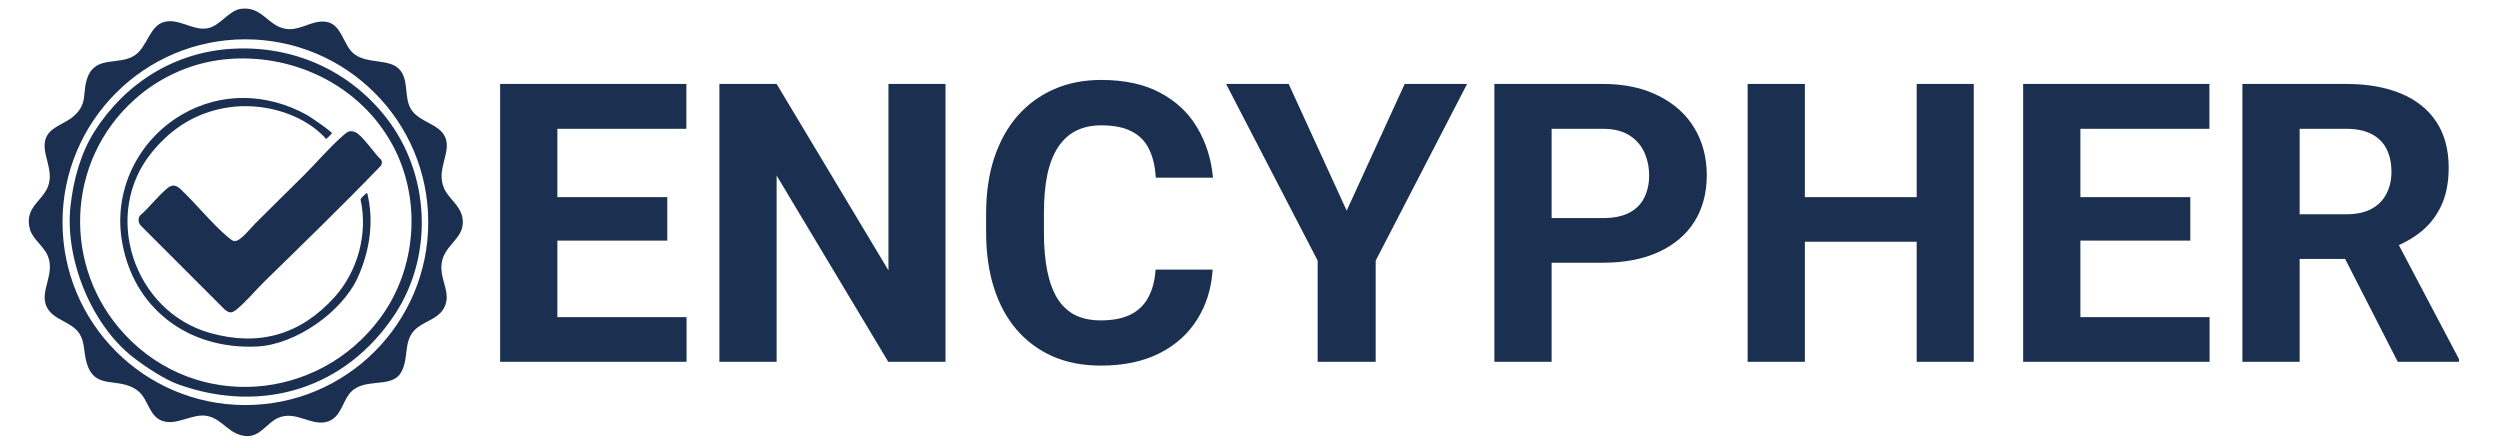
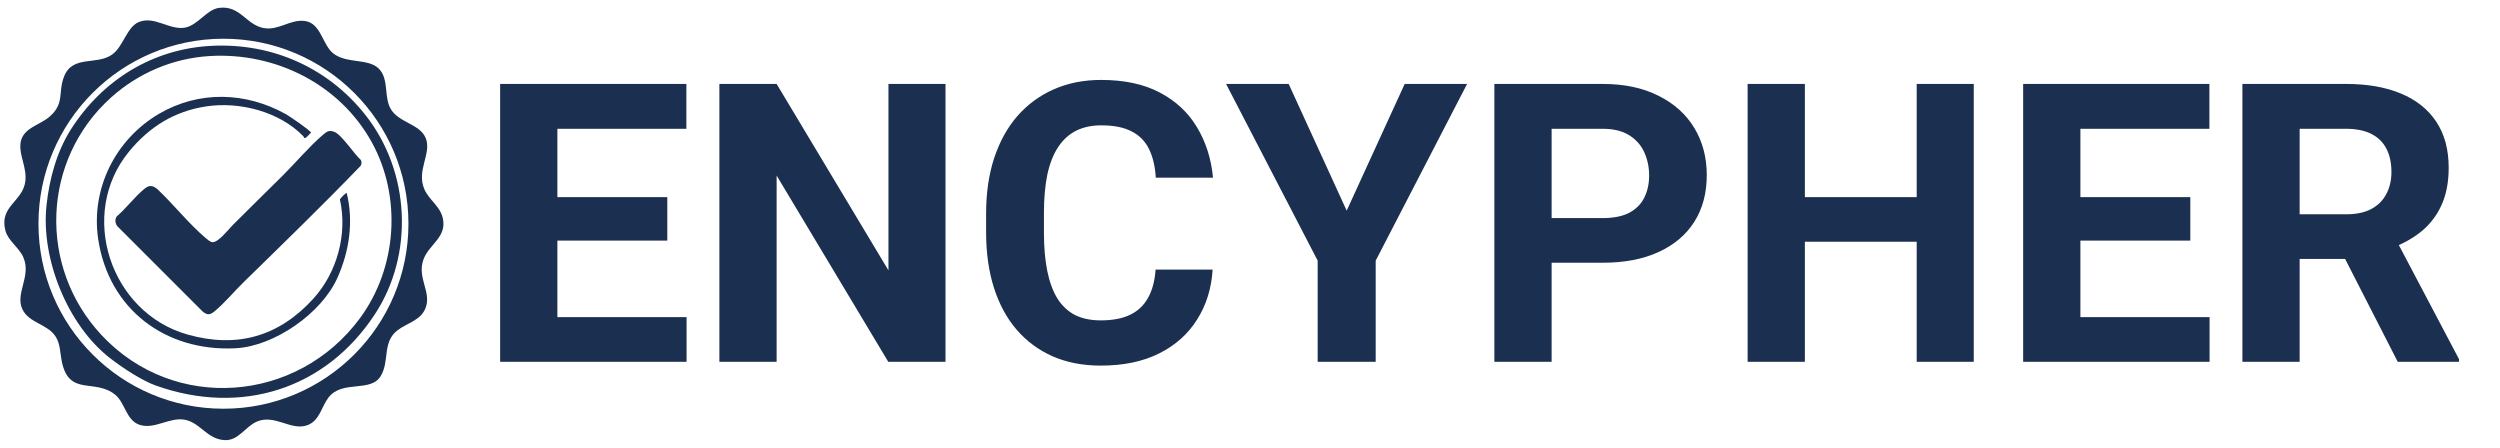
- <svg xmlns="http://www.w3.org/2000/svg" version="1.1" id="svg1" width="7676.186" height="1365.333" viewBox="0 0 7676.186 1365.333">
-   <defs id="defs1">
-     <clipPath clipPathUnits="userSpaceOnUse" id="clipPath1">
-       <path d="M 0,1024 H 5757.143 V 0 H 0 Z" transform="matrix(1,0,0,-1,-1094.595,190.8555)" id="path1" />
-     </clipPath>
-     <clipPath clipPathUnits="userSpaceOnUse" id="clipPath3">
-       <path d="M 0,1024 H 5757.143 V 0 H 0 Z" transform="translate(-986.1993,-512.3509)" id="path3" />
-     </clipPath>
-     <clipPath clipPathUnits="userSpaceOnUse" id="clipPath5">
-       <path d="M 0,1024 H 5757.143 V 0 H 0 Z" transform="translate(-533.3223,-888.6412)" id="path5" />
-     </clipPath>
-     <clipPath clipPathUnits="userSpaceOnUse" id="clipPath7">
-       <path d="M 0,1024 H 5757.143 V 0 H 0 Z" transform="translate(-699.5072,-619.9299)" id="path7" />
-     </clipPath>
-     <clipPath clipPathUnits="userSpaceOnUse" id="clipPath9">
-       <path d="M 0,1024 H 5757.143 V 0 H 0 Z" transform="translate(-749.1288,-704.775)" id="path9" />
-     </clipPath>
-   </defs>
-   <g id="layer-MC0">
-     <g id="g3">
-       <text id="text1" xml:space="preserve" transform="matrix(1.333333,0,0,1.333333,1459.46,1110.859)" clip-path="url(#clipPath1)" style="display:none">
-         <tspan style="font-style:normal;font-variant:normal;font-weight:bold;font-stretch:normal;font-size:900px;font-family:Roboto;-inkscape-font-specification:'Roboto Bold';writing-mode:lr-tb;fill:#1b2f50;fill-opacity:1;fill-rule:nonzero;stroke:none" x="0 504.9 1138.5 1728 2289.6 2872.8 3507.3 4012.2" y="0" id="tspan1">ENCYPHER</tspan>
-       </text>
-       <path style="font-weight:bold;font-size:900px;font-family:Roboto;-inkscape-font-specification:'Roboto Bold';fill:#1b2f50" d="M 486.475,-102.832 V 0 H 145.898 V -102.832 Z M 188.965,-639.844 V 0 H 57.129 v -639.844 z m 253.125,260.596 v 100.195 h -296.191 v -100.195 z m 43.945,-260.596 v 103.271 H 145.898 v -103.271 z m 596.746,0 V 0 H 950.945 L 693.865,-428.906 V 0 H 562.029 v -639.844 h 131.836 l 257.52,429.346 v -429.346 z m 483.746,427.588 h 131.397 q -3.955,64.6 -35.596,114.697 -31.201,50.098 -87.451,78.223 -55.811,28.125 -134.473,28.125 -61.523,0 -110.303,-21.094 -48.779,-21.533 -83.496,-61.523 -34.277,-39.99 -52.295,-96.68 -18.017,-56.689 -18.017,-127.002 v -44.385 q 0,-70.312 18.457,-127.002 18.896,-57.129 53.613,-97.119 35.156,-39.99 83.936,-61.523 48.779,-21.533 108.984,-21.533 79.981,0 134.912,29.004 55.371,29.004 85.693,79.98 30.762,50.977 36.914,116.016 h -131.836 q -2.197,-38.672 -15.381,-65.479 -13.184,-27.246 -39.99,-40.869 -26.367,-14.062 -70.312,-14.062 -32.959,0 -57.568,12.305 -24.609,12.305 -41.309,37.354 -16.699,25.049 -25.049,63.281 -7.91,37.793 -7.91,88.77 v 45.264 q 0,49.658 7.471,87.451 7.471,37.354 22.852,63.281 15.82,25.488 40.43,38.672 25.049,12.744 60.205,12.744 41.309,0 68.115,-13.184 26.807,-13.184 40.869,-39.111 14.502,-25.928 17.139,-64.6 z m 306.492,-427.588 133.594,291.797 133.594,-291.797 h 143.701 l -210.498,406.934 V 0 h -133.594 v -232.91 l -210.938,-406.934 z m 722.879,411.768 H 2432.862 V -330.908 h 163.037 q 37.793,0 61.523,-12.305 23.73,-12.744 34.717,-35.156 10.986,-22.412 10.986,-50.537 0,-28.564 -10.986,-53.174 -10.986,-24.609 -34.717,-39.551 -23.73,-14.941 -61.523,-14.941 h -117.334 V 0 H 2346.729 v -639.844 h 249.17 q 75.147,0 128.76,27.246 54.053,26.807 82.617,74.268 28.564,47.461 28.564,108.545 0,61.963 -28.564,107.227 -28.564,45.264 -82.617,69.873 -53.613,24.609 -128.76,24.609 z m 760.739,-151.172 v 102.832 h -333.984 v -102.832 z m -294.873,-260.596 V 0 H 2929.929 v -639.844 z m 388.916,0 V 0 h -131.397 v -639.844 z m 543.094,537.012 V 0 H 3653.198 V -102.832 Z M 3696.265,-639.844 V 0 H 3564.429 v -639.844 z m 253.125,260.596 v 100.195 h -296.191 v -100.195 z m 43.945,-260.596 v 103.271 h -340.137 v -103.271 z m 75.994,0 h 238.623 q 73.389,0 126.123,21.973 53.174,21.973 81.738,65.039 28.564,43.066 28.564,105.908 0,51.416 -17.578,88.33 -17.139,36.475 -48.779,61.084 -31.201,24.17 -73.389,38.672 l -41.748,21.973 h -207.422 l -0.879,-102.832 h 154.248 q 34.717,0 57.568,-12.305 22.852,-12.305 34.277,-34.277 11.865,-21.973 11.865,-50.977 0,-30.762 -11.426,-53.174 -11.426,-22.412 -34.717,-34.277 -23.291,-11.865 -58.447,-11.865 H 4201.165 V 0 H 4069.329 Z M 4427.044,0 l -145.898,-285.205 139.307,-0.879 147.656,279.932 V 0 Z" id="text3" clip-path="url(#clipPath1)" transform="matrix(1.333333,0,0,1.333333,1459.46,1110.859)" aria-label="ENCYPHER" />
-       <path id="path2" d="m 0,0 c 0,232.574 -188.539,421.113 -421.113,421.113 -232.574,0 -421.113,-188.539 -421.113,-421.113 0,-232.574 188.539,-421.113 421.113,-421.113 C -188.539,-421.113 0,-232.574 0,0 m -67.453,353 c 23.979,-23.981 10.797,-65.451 27.768,-92.817 18.974,-30.597 65.954,-33.172 79.076,-65.368 C 53.507,160.182 17.509,121.532 36.361,78.293 46.971,53.959 71.864,40.212 78.136,13.025 88.284,-30.962 46.909,-46.485 34.258,-81.182 c -15.204,-41.698 18.268,-74.005 5.128,-109.592 -10.999,-29.792 -41.748,-34.508 -64.249,-51.817 -35.197,-27.075 -17.661,-69.425 -38.048,-103.822 -23.241,-39.214 -88.417,-7.654 -119.92,-50.318 -15.57,-21.086 -19.66,-51.992 -47.602,-62.02 -37.141,-13.33 -73.918,26.168 -115.134,8.091 -25.387,-11.134 -41.467,-42.977 -71.635,-41.973 -40.694,1.354 -55.371,38.519 -90.549,46.161 -35.155,7.637 -70.921,-23.265 -105.134,-10.989 -29.976,10.755 -32.05,49.686 -54.486,68.033 -46.355,37.908 -104.624,-4.252 -121.466,74.566 -4.219,19.744 -3.26,41.357 -14.786,58.725 -18.598,28.025 -60.437,30.204 -75.202,61.504 -17.044,36.132 21.018,75.308 2.157,118.229 -9.922,22.582 -34.649,37.243 -40.879,61.005 -14.493,55.272 39.927,66.145 45.429,111.924 3.779,31.436 -14.077,58.522 -11.085,85.886 3.876,35.449 42.672,41.122 65.628,60.762 35.771,30.604 19.345,55.434 33.486,91.613 19.578,50.093 74.036,25.042 109.571,50.348 25.488,18.151 33.168,62.191 60.342,73.785 35.996,15.359 70.975,-19.554 106.446,-12.299 28.968,5.924 48.503,41.024 76.508,44.721 48.251,6.372 61.706,-38.856 102.102,-45.992 33.437,-5.906 59.88,20.108 92.391,16.301 38.545,-4.512 40.264,-55.377 66.904,-74.961 30.814,-22.653 78.673,-9.989 102.372,-33.689" style="fill:#1b2f50;fill-opacity:1;fill-rule:nonzero;stroke:none" transform="matrix(1.333333,0,0,-1.333333,1314.932,682.1988)" clip-path="url(#clipPath3)" />
-       <path id="path4" d="m 0,0 c -83.528,-5.076 -162.357,-38.8 -224.157,-94.394 -158.015,-142.145 -166.457,-385.295 -21.94,-540.428 165.409,-177.56 446.282,-154.97 588.662,38.19 84.213,114.248 95.688,274.838 27.221,399.718 C 297.105,-64.347 150.152,9.124 0,0 M 5.205,23.285 C 143.817,30.151 272.03,-27.605 356.728,-136.46 456.427,-264.595 466.08,-451.411 376.376,-587.884 263.962,-758.908 71.908,-818.956 -121.656,-750.26 c -32.852,11.659 -77.116,41.147 -104.929,62.729 -96.585,74.95 -157.627,226.56 -144.421,347.923 6.569,60.365 23.33,122.486 56.048,173.515 71.625,111.712 185.876,182.726 320.163,189.378" style="fill:#1b2f50;fill-opacity:1;fill-rule:nonzero;stroke:none" transform="matrix(1.333333,0,0,-1.333333,711.0964,180.4784)" clip-path="url(#clipPath5)" />
-       <path id="path6" d="m 0,0 c 29.751,29.632 61.152,66.947 92.627,93.729 8.727,7.426 13.408,10.728 25.56,6.146 16.328,-6.156 45.296,-50.829 60.057,-63.748 2.451,-4.138 2.004,-9.397 -0.391,-13.439 -87.041,-90.36 -177.441,-177.881 -267.071,-265.566 -20.595,-20.148 -44.143,-48.328 -65.711,-65.836 -10.684,-8.674 -16.474,-8.656 -27.14,0 l -193.453,193.451 c -5.327,5.857 -6.63,16.108 -1.906,22.6 21.521,18.741 40.871,44.559 62.52,62.579 10.895,9.068 18.62,9.015 29.722,-0.002 36.955,-34.62 71.913,-79.106 110.22,-111.604 3.871,-3.284 10.239,-8.849 15.195,-9.415 13.191,-1.507 37.453,29.815 46.694,39.13 C -75.711,-74.315 -37.573,-37.422 0,0" style="fill:#1b2f50;fill-opacity:1;fill-rule:nonzero;stroke:none" transform="matrix(1.333333,0,0,-1.333333,932.6763,538.7601)" clip-path="url(#clipPath7)" />
-       <path id="path8" d="m 0,0 c -0.216,0.126 -1.012,2.659 -2.026,3.71 -54.348,56.357 -145.316,79.861 -221.695,68.13 -72.555,-11.143 -128.881,-46.55 -174.916,-102.365 -117.608,-142.594 -43.035,-367.034 132.52,-416.806 113.594,-32.204 209.023,-4.247 287.25,82.155 53.615,59.218 77.446,146.726 59.953,225.052 0.463,2.527 14.054,16.355 15.468,14.84 16.044,-65.162 5.842,-132.859 -21.313,-193.404 -36.108,-80.507 -143.607,-155.591 -232.049,-160.015 -159.635,-7.985 -288.716,89.134 -312.403,248.714 -17.045,114.837 39.58,227.12 138.491,285.019 91.096,53.324 197.675,49.923 288.862,-0.821 C -34.567,50.151 15.294,16.303 15.289,12.073 12.155,9.902 3.731,-2.182 0,0" style="fill:#1b2f50;fill-opacity:1;fill-rule:nonzero;stroke:none" transform="matrix(1.333333,0,0,-1.333333,998.8384,425.6333)" clip-path="url(#clipPath9)" />
-     </g>
+ <svg xmlns="http://www.w3.org/2000/svg" viewBox="0 0 134 24" width="134" height="24" role="img" aria-label="Encypher">
+   <g transform="translate(12.7657,8.6617)">
+     <path fill="#1b2f50" fill-rule="nonzero" transform="matrix(0.02354608,0,0,-0.02354608,9.12685,3.329909)" d="m 0,0 c 0,232.574 -188.539,421.113 -421.113,421.113 -232.574,0 -421.113,-188.539 -421.113,-421.113 0,-232.574 188.539,-421.113 421.113,-421.113 C -188.539,-421.113 0,-232.574 0,0 m -67.453,353 c 23.979,-23.981 10.797,-65.451 27.768,-92.817 18.974,-30.597 65.954,-33.172 79.076,-65.368 C 53.507,160.182 17.509,121.532 36.361,78.293 46.971,53.959 71.864,40.212 78.136,13.025 88.284,-30.962 46.909,-46.485 34.258,-81.182 c -15.204,-41.698 18.268,-74.005 5.128,-109.592 -10.999,-29.792 -41.748,-34.508 -64.249,-51.817 -35.197,-27.075 -17.661,-69.425 -38.048,-103.822 -23.241,-39.214 -88.417,-7.654 -119.92,-50.318 -15.57,-21.086 -19.66,-51.992 -47.602,-62.02 -37.141,-13.33 -73.918,26.168 -115.134,8.091 -25.387,-11.134 -41.467,-42.977 -71.635,-41.973 -40.694,1.354 -55.371,38.519 -90.549,46.161 -35.155,7.637 -70.921,-23.265 -105.134,-10.989 -29.976,10.755 -32.05,49.686 -54.486,68.033 -46.355,37.908 -104.624,-4.252 -121.466,74.566 -4.219,19.744 -3.26,41.357 -14.786,58.725 -18.598,28.025 -60.437,30.204 -75.202,61.504 -17.044,36.132 21.018,75.308 2.157,118.229 -9.922,22.582 -34.649,37.243 -40.879,61.005 -14.493,55.272 39.927,66.145 45.429,111.924 3.779,31.436 -14.077,58.522 -11.085,85.886 3.876,35.449 42.672,41.122 65.628,60.762 35.771,30.604 19.345,55.434 33.486,91.613 19.578,50.093 74.036,25.042 109.571,50.348 25.488,18.151 33.168,62.191 60.342,73.785 35.996,15.359 70.975,-19.554 106.446,-12.299 28.968,5.924 48.503,41.024 76.508,44.721 48.251,6.372 61.706,-38.856 102.102,-45.992 33.437,-5.906 59.88,20.108 92.391,16.301 38.545,-4.512 40.264,-55.377 66.904,-74.961 30.814,-22.653 78.673,-9.989 102.372,-33.689" />
+     <path fill="#1b2f50" fill-rule="nonzero" transform="matrix(0.02354608,0,0,-0.02354608,-1.536626,-5.657183)" d="m 0,0 c -83.528,-5.076 -162.357,-38.8 -224.157,-94.394 -158.015,-142.145 -166.457,-385.295 -21.94,-540.428 165.409,-177.56 446.282,-154.97 588.662,38.19 84.213,114.248 95.688,274.838 27.221,399.718 C 297.105,-64.347 150.152,9.124 0,0 M 5.205,23.285 C 143.817,30.151 272.03,-27.605 356.728,-136.46 456.427,-264.595 466.08,-451.411 376.376,-587.884 263.962,-758.908 71.908,-818.956 -121.656,-750.26 c -32.852,11.659 -77.116,41.147 -104.929,62.729 -96.585,74.95 -157.627,226.56 -144.421,347.923 6.569,60.365 23.33,122.486 56.048,173.515 71.625,111.712 185.876,182.726 320.163,189.378" />
+     <path fill="#1b2f50" fill-rule="nonzero" transform="matrix(0.02354608,0,0,-0.02354608,2.376377,0.760557)" d="m 0,0 c 29.751,29.632 61.152,66.947 92.627,93.729 8.727,7.426 13.408,10.728 25.56,6.146 16.328,-6.156 45.296,-50.829 60.057,-63.748 2.451,-4.138 2.004,-9.397 -0.391,-13.439 -87.041,-90.36 -177.441,-177.881 -267.071,-265.566 -20.595,-20.148 -44.143,-48.328 -65.711,-65.836 -10.684,-8.674 -16.474,-8.656 -27.14,0 l -193.453,193.451 c -5.327,5.857 -6.63,16.108 -1.906,22.6 21.521,18.741 40.871,44.559 62.52,62.579 10.895,9.068 18.62,9.015 29.722,-0.002 36.955,-34.62 71.913,-79.106 110.22,-111.604 3.871,-3.284 10.239,-8.849 15.195,-9.415 13.191,-1.507 37.453,29.815 46.694,39.13 C -75.711,-74.315 -37.573,-37.422 0,0" />
+     <path fill="#1b2f50" fill-rule="nonzero" transform="matrix(0.02354608,0,0,-0.02354608,3.544771,-1.265833)" d="m 0,0 c -0.216,0.126 -1.012,2.659 -2.026,3.71 -54.348,56.357 -145.316,79.861 -221.695,68.13 -72.555,-11.143 -128.881,-46.55 -174.916,-102.365 -117.608,-142.594 -43.035,-367.034 132.52,-416.806 113.594,-32.204 209.023,-4.247 287.25,82.155 53.615,59.218 77.446,146.726 59.953,225.052 0.463,2.527 14.054,16.355 15.468,14.84 16.044,-65.162 5.842,-132.859 -21.313,-193.404 -36.108,-80.507 -143.607,-155.591 -232.049,-160.015 -159.635,-7.985 -288.716,89.134 -312.403,248.714 -17.045,114.837 39.58,227.12 138.491,285.019 91.096,53.324 197.675,49.923 288.862,-0.821 C -34.567,50.151 15.294,16.303 15.289,12.073 12.155,9.902 3.731,-2.182 0,0" />
  </g>
+   <path fill="#1b2f50" transform="matrix(0.02327545,0,0,0.02327545,25.47718,19.39181)" aria-label="ENCYPHER" d="M 486.475,-102.832 V 0 H 145.898 V -102.832 Z M 188.965,-639.844 V 0 H 57.129 v -639.844 z m 253.125,260.596 v 100.195 h -296.191 v -100.195 z m 43.945,-260.596 v 103.271 H 145.898 v -103.271 z m 596.746,0 V 0 H 950.945 L 693.865,-428.906 V 0 H 562.029 v -639.844 h 131.836 l 257.52,429.346 v -429.346 z m 483.746,427.588 h 131.397 q -3.955,64.6 -35.596,114.697 -31.201,50.098 -87.451,78.223 -55.811,28.125 -134.473,28.125 -61.523,0 -110.303,-21.094 -48.779,-21.533 -83.496,-61.523 -34.277,-39.99 -52.295,-96.68 -18.017,-56.689 -18.017,-127.002 v -44.385 q 0,-70.312 18.457,-127.002 18.896,-57.129 53.613,-97.119 35.156,-39.99 83.936,-61.523 48.779,-21.533 108.984,-21.533 79.981,0 134.912,29.004 55.371,29.004 85.693,79.98 30.762,50.977 36.914,116.016 h -131.836 q -2.197,-38.672 -15.381,-65.479 -13.184,-27.246 -39.99,-40.869 -26.367,-14.062 -70.312,-14.062 -32.959,0 -57.568,12.305 -24.609,12.305 -41.309,37.354 -16.699,25.049 -25.049,63.281 -7.91,37.793 -7.91,88.77 v 45.264 q 0,49.658 7.471,87.451 7.471,37.354 22.852,63.281 15.82,25.488 40.43,38.672 25.049,12.744 60.205,12.744 41.309,0 68.115,-13.184 26.807,-13.184 40.869,-39.111 14.502,-25.928 17.139,-64.6 z m 306.492,-427.588 133.594,291.797 133.594,-291.797 h 143.701 l -210.498,406.934 V 0 h -133.594 v -232.91 l -210.938,-406.934 z m 722.879,411.768 H 2432.862 V -330.908 h 163.037 q 37.793,0 61.523,-12.305 23.73,-12.744 34.717,-35.156 10.986,-22.412 10.986,-50.537 0,-28.564 -10.986,-53.174 -10.986,-24.609 -34.717,-39.551 -23.73,-14.941 -61.523,-14.941 h -117.334 V 0 H 2346.729 v -639.844 h 249.17 q 75.147,0 128.76,27.246 54.053,26.807 82.617,74.268 28.564,47.461 28.564,108.545 0,61.963 -28.564,107.227 -28.564,45.264 -82.617,69.873 -53.613,24.609 -128.76,24.609 z m 760.739,-151.172 v 102.832 h -333.984 v -102.832 z m -294.873,-260.596 V 0 H 2929.929 v -639.844 z m 388.916,0 V 0 h -131.397 v -639.844 z m 543.094,537.012 V 0 H 3653.198 V -102.832 Z M 3696.265,-639.844 V 0 H 3564.429 v -639.844 z m 253.125,260.596 v 100.195 h -296.191 v -100.195 z m 43.945,-260.596 v 103.271 h -340.137 v -103.271 z m 75.994,0 h 238.623 q 73.389,0 126.123,21.973 53.174,21.973 81.738,65.039 28.564,43.066 28.564,105.908 0,51.416 -17.578,88.33 -17.139,36.475 -48.779,61.084 -31.201,24.17 -73.389,38.672 l -41.748,21.973 h -207.422 l -0.879,-102.832 h 154.248 q 34.717,0 57.568,-12.305 22.852,-12.305 34.277,-34.277 11.865,-21.973 11.865,-50.977 0,-30.762 -11.426,-53.174 -11.426,-22.412 -34.717,-34.277 -23.291,-11.865 -58.447,-11.865 H 4201.165 V 0 H 4069.329 Z M 4427.044,0 l -145.898,-285.205 139.307,-0.879 147.656,279.932 V 0 Z" />
</svg>
